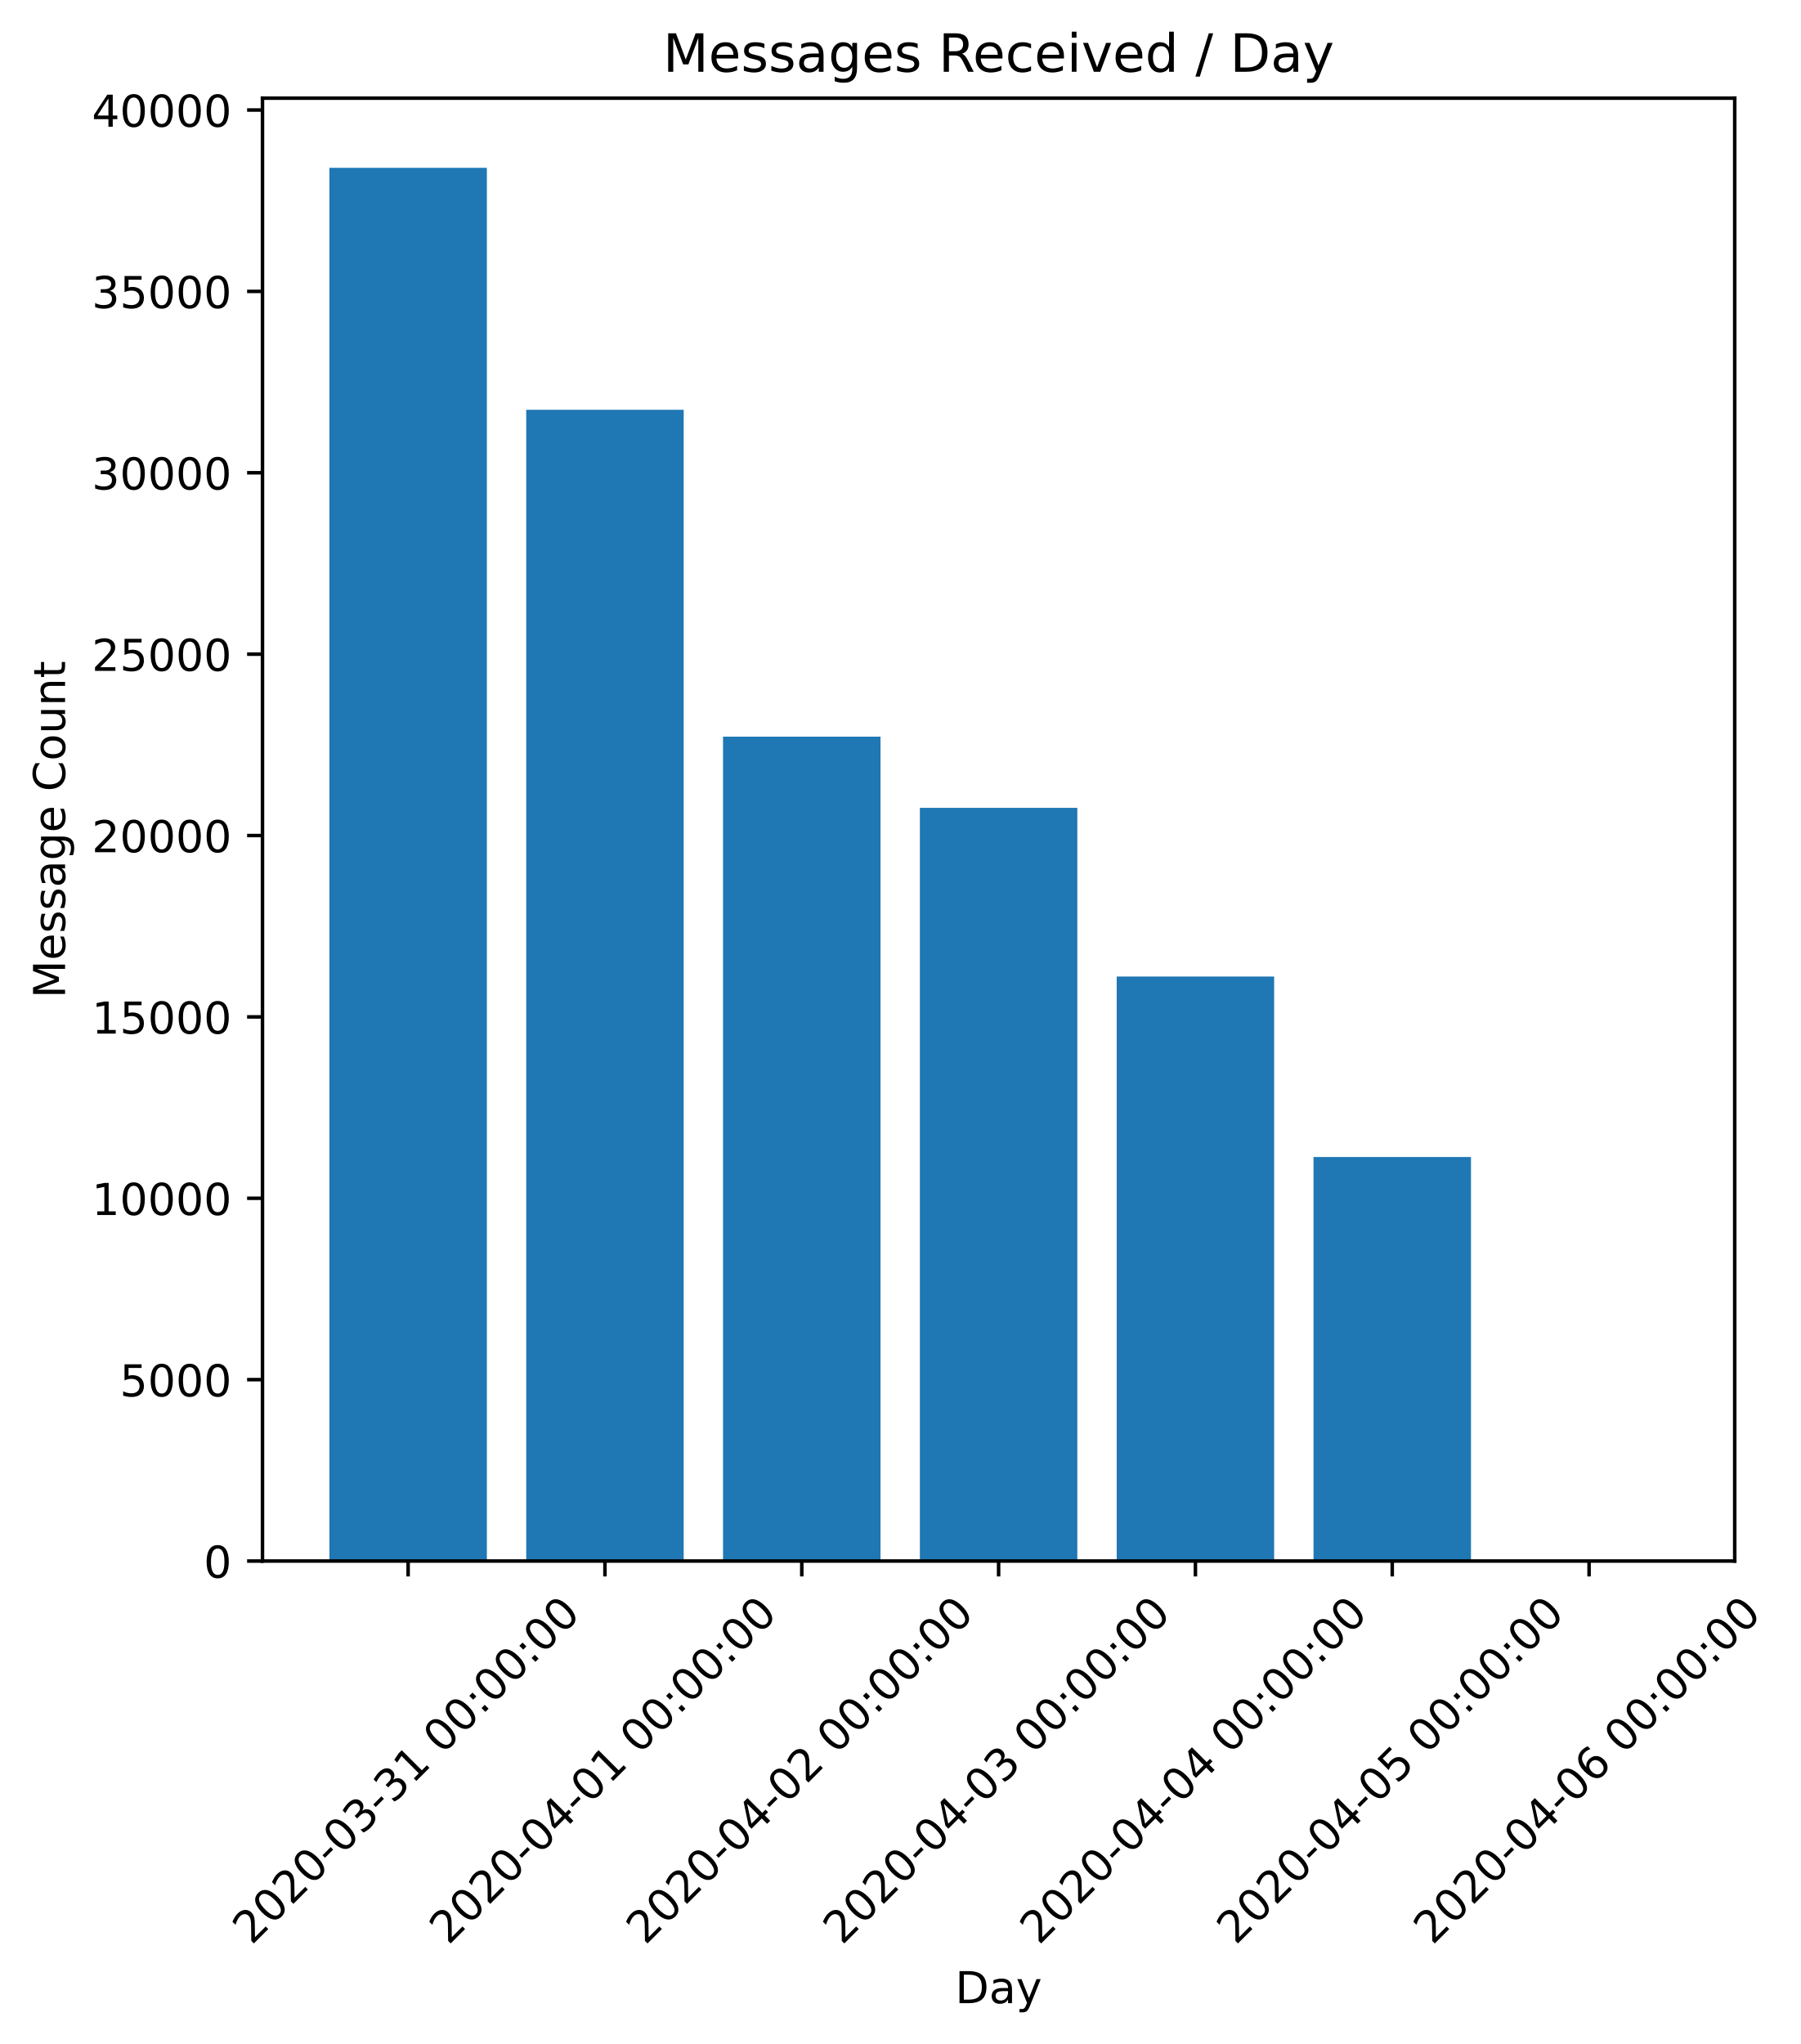
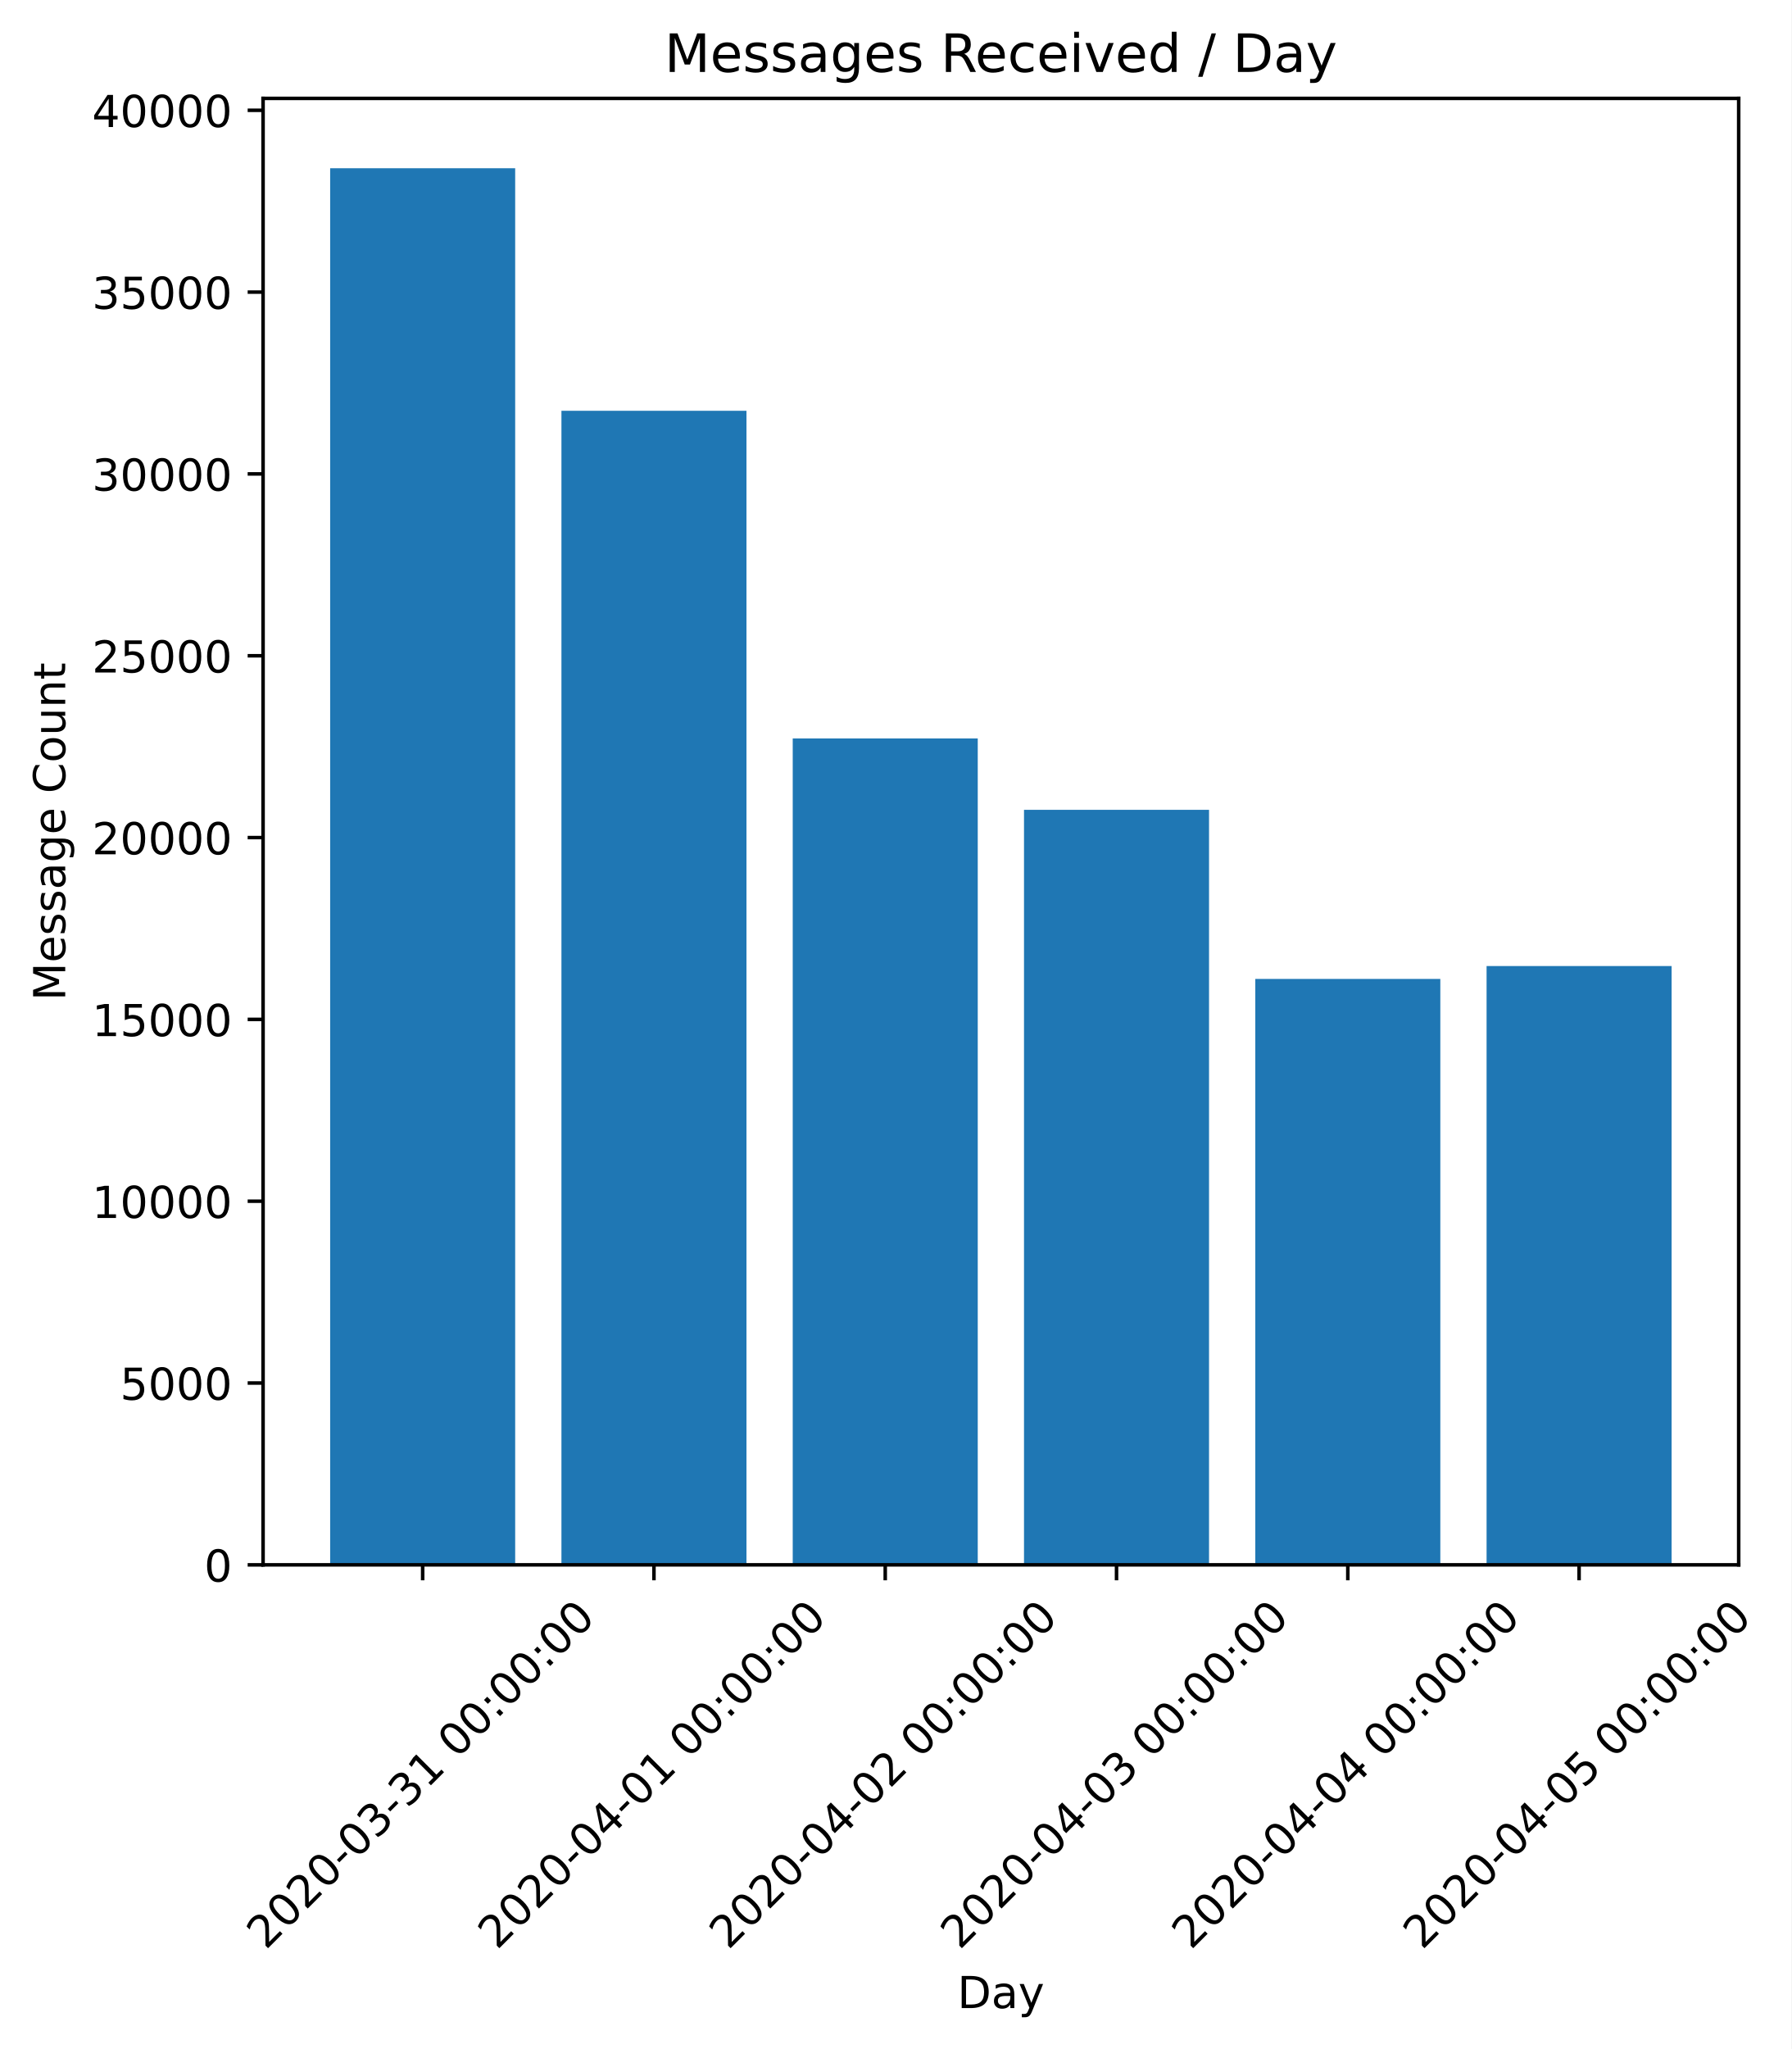
- <svg xmlns="http://www.w3.org/2000/svg" xmlns:xlink="http://www.w3.org/1999/xlink" height="464.779pt" version="1.1" viewBox="0 0 409.54 464.779" width="409.54pt">
+ <svg xmlns="http://www.w3.org/2000/svg" xmlns:xlink="http://www.w3.org/1999/xlink" height="464.779pt" version="1.1" viewBox="0 0 406.453 464.779" width="406.453pt">
  <defs>
    <style type="text/css">
*{stroke-linecap:butt;stroke-linejoin:round;}
  </style>
  </defs>
  <g id="figure_1">
    <g id="patch_1">
-       <path d="M 0 464.779  L 409.54 464.779  L 409.54 -0  L 0 -0  z " style="fill:#ffffff;" />
+       <path d="M 0 464.779  L 406.453 464.779  L 406.453 -0  L 0 -0  z " style="fill:#ffffff;" />
    </g>
    <g id="axes_1">
      <g id="patch_2">
        <path d="M 59.691 354.958  L 394.491 354.958  L 394.491 22.318  L 59.691 22.318  z " style="fill:#ffffff;" />
      </g>
      <g id="patch_3">
-         <path clip-path="url(#p47d133319f)" d="M 74.909 354.958  L 110.716 354.958  L 110.716 38.158  L 74.909 38.158  z " style="fill:#1f77b4;" />
+         <path clip-path="url(#pcfb4ec23f2)" d="M 74.909 354.958  L 116.89 354.958  L 116.89 38.158  L 74.909 38.158  z " style="fill:#1f77b4;" />
      </g>
      <g id="patch_4">
-         <path clip-path="url(#p47d133319f)" d="M 119.668 354.958  L 155.476 354.958  L 155.476 93.176  L 119.668 93.176  z " style="fill:#1f77b4;" />
+         <path clip-path="url(#pcfb4ec23f2)" d="M 127.385 354.958  L 169.366 354.958  L 169.366 93.176  L 127.385 93.176  z " style="fill:#1f77b4;" />
      </g>
      <g id="patch_5">
-         <path clip-path="url(#p47d133319f)" d="M 164.428 354.958  L 200.235 354.958  L 200.235 167.503  L 164.428 167.503  z " style="fill:#1f77b4;" />
+         <path clip-path="url(#pcfb4ec23f2)" d="M 179.862 354.958  L 221.843 354.958  L 221.843 167.503  L 179.862 167.503  z " style="fill:#1f77b4;" />
      </g>
      <g id="patch_6">
-         <path clip-path="url(#p47d133319f)" d="M 209.187 354.958  L 244.994 354.958  L 244.994 183.695  L 209.187 183.695  z " style="fill:#1f77b4;" />
+         <path clip-path="url(#pcfb4ec23f2)" d="M 232.338 354.958  L 274.319 354.958  L 274.319 183.695  L 232.338 183.695  z " style="fill:#1f77b4;" />
      </g>
      <g id="patch_7">
-         <path clip-path="url(#p47d133319f)" d="M 253.946 354.958  L 289.754 354.958  L 289.754 222.058  L 253.946 222.058  z " style="fill:#1f77b4;" />
+         <path clip-path="url(#pcfb4ec23f2)" d="M 284.815 354.958  L 326.796 354.958  L 326.796 222.058  L 284.815 222.058  z " style="fill:#1f77b4;" />
      </g>
      <g id="patch_8">
-         <path clip-path="url(#p47d133319f)" d="M 298.706 354.958  L 334.513 354.958  L 334.513 263.086  L 298.706 263.086  z " style="fill:#1f77b4;" />
-       </g>
-       <g id="patch_9">
-         <path clip-path="url(#p47d133319f)" d="M 343.465 354.958  L 379.272 354.958  L 379.272 354.958  L 343.465 354.958  z " style="fill:#1f77b4;" />
+         <path clip-path="url(#pcfb4ec23f2)" d="M 337.291 354.958  L 379.272 354.958  L 379.272 219.13  L 337.291 219.13  z " style="fill:#1f77b4;" />
      </g>
      <g id="matplotlib.axis_1">
        <g id="xtick_1">
          <g id="line2d_1">
            <defs>
-               <path d="M 0 0  L 0 3.5  " id="mf94b23d79b" style="stroke:#000000;stroke-width:0.8;" />
+               <path d="M 0 0  L 0 3.5  " id="m3a08ff6c3d" style="stroke:#000000;stroke-width:0.8;" />
            </defs>
            <g>
-               <use style="stroke:#000000;stroke-width:0.8;" x="92.813" xlink:href="#mf94b23d79b" y="354.958" />
+               <use style="stroke:#000000;stroke-width:0.8;" x="95.899" xlink:href="#m3a08ff6c3d" y="354.958" />
            </g>
          </g>
          <g id="text_1">
            <defs>
              <path d="M 19.188 8.297  L 53.609 8.297  L 53.609 0  L 7.328 0  L 7.328 8.297  Q 12.938 14.109 22.625 23.891  Q 32.328 33.688 34.812 36.531  Q 39.547 41.844 41.422 45.531  Q 43.312 49.219 43.312 52.781  Q 43.312 58.594 39.234 62.25  Q 35.156 65.922 28.609 65.922  Q 23.969 65.922 18.812 64.312  Q 13.672 62.703 7.812 59.422  L 7.812 69.391  Q 13.766 71.781 18.938 73  Q 24.125 74.219 28.422 74.219  Q 39.75 74.219 46.484 68.547  Q 53.219 62.891 53.219 53.422  Q 53.219 48.922 51.531 44.891  Q 49.859 40.875 45.406 35.406  Q 44.188 33.984 37.641 27.219  Q 31.109 20.453 19.188 8.297  z " id="DejaVuSans-50" />
              <path d="M 31.781 66.406  Q 24.172 66.406 20.328 58.906  Q 16.5 51.422 16.5 36.375  Q 16.5 21.391 20.328 13.891  Q 24.172 6.391 31.781 6.391  Q 39.453 6.391 43.281 13.891  Q 47.125 21.391 47.125 36.375  Q 47.125 51.422 43.281 58.906  Q 39.453 66.406 31.781 66.406  z M 31.781 74.219  Q 44.047 74.219 50.516 64.516  Q 56.984 54.828 56.984 36.375  Q 56.984 17.969 50.516 8.266  Q 44.047 -1.422 31.781 -1.422  Q 19.531 -1.422 13.062 8.266  Q 6.594 17.969 6.594 36.375  Q 6.594 54.828 13.062 64.516  Q 19.531 74.219 31.781 74.219  z " id="DejaVuSans-48" />
              <path d="M 4.891 31.391  L 31.203 31.391  L 31.203 23.391  L 4.891 23.391  z " id="DejaVuSans-45" />
              <path d="M 40.578 39.312  Q 47.656 37.797 51.625 33  Q 55.609 28.219 55.609 21.188  Q 55.609 10.406 48.188 4.484  Q 40.766 -1.422 27.094 -1.422  Q 22.516 -1.422 17.656 -0.516  Q 12.797 0.391 7.625 2.203  L 7.625 11.719  Q 11.719 9.328 16.594 8.109  Q 21.484 6.891 26.812 6.891  Q 36.078 6.891 40.938 10.547  Q 45.797 14.203 45.797 21.188  Q 45.797 27.641 41.281 31.266  Q 36.766 34.906 28.719 34.906  L 20.219 34.906  L 20.219 43.016  L 29.109 43.016  Q 36.375 43.016 40.234 45.922  Q 44.094 48.828 44.094 54.297  Q 44.094 59.906 40.109 62.906  Q 36.141 65.922 28.719 65.922  Q 24.656 65.922 20.016 65.031  Q 15.375 64.156 9.812 62.312  L 9.812 71.094  Q 15.438 72.656 20.344 73.438  Q 25.25 74.219 29.594 74.219  Q 40.828 74.219 47.359 69.109  Q 53.906 64.016 53.906 55.328  Q 53.906 49.266 50.438 45.094  Q 46.969 40.922 40.578 39.312  z " id="DejaVuSans-51" />
              <path d="M 12.406 8.297  L 28.516 8.297  L 28.516 63.922  L 10.984 60.406  L 10.984 69.391  L 28.422 72.906  L 38.281 72.906  L 38.281 8.297  L 54.391 8.297  L 54.391 0  L 12.406 0  z " id="DejaVuSans-49" />
              <path id="DejaVuSans-32" />
              <path d="M 11.719 12.406  L 22.016 12.406  L 22.016 0  L 11.719 0  z M 11.719 51.703  L 22.016 51.703  L 22.016 39.312  L 11.719 39.312  z " id="DejaVuSans-58" />
            </defs>
-             <g transform="translate(57.21414 442.4302)rotate(-45)scale(0.1 -0.1)">
+             <g transform="translate(60.301 442.4302)rotate(-45)scale(0.1 -0.1)">
              <use xlink:href="#DejaVuSans-50" />
              <use x="63.623" xlink:href="#DejaVuSans-48" />
              <use x="127.246" xlink:href="#DejaVuSans-50" />
              <use x="190.869" xlink:href="#DejaVuSans-48" />
              <use x="254.492" xlink:href="#DejaVuSans-45" />
              <use x="290.576" xlink:href="#DejaVuSans-48" />
              <use x="354.199" xlink:href="#DejaVuSans-51" />
              <use x="417.822" xlink:href="#DejaVuSans-45" />
              <use x="453.906" xlink:href="#DejaVuSans-51" />
              <use x="517.529" xlink:href="#DejaVuSans-49" />
              <use x="581.152" xlink:href="#DejaVuSans-32" />
              <use x="612.939" xlink:href="#DejaVuSans-48" />
              <use x="676.562" xlink:href="#DejaVuSans-48" />
              <use x="740.186" xlink:href="#DejaVuSans-58" />
              <use x="773.877" xlink:href="#DejaVuSans-48" />
              <use x="837.5" xlink:href="#DejaVuSans-48" />
              <use x="901.123" xlink:href="#DejaVuSans-58" />
              <use x="934.814" xlink:href="#DejaVuSans-48" />
              <use x="998.438" xlink:href="#DejaVuSans-48" />
            </g>
          </g>
        </g>
        <g id="xtick_2">
          <g id="line2d_2">
            <g>
-               <use style="stroke:#000000;stroke-width:0.8;" x="137.572" xlink:href="#mf94b23d79b" y="354.958" />
+               <use style="stroke:#000000;stroke-width:0.8;" x="148.376" xlink:href="#m3a08ff6c3d" y="354.958" />
            </g>
          </g>
          <g id="text_2">
            <defs>
              <path d="M 37.797 64.312  L 12.891 25.391  L 37.797 25.391  z M 35.203 72.906  L 47.609 72.906  L 47.609 25.391  L 58.016 25.391  L 58.016 17.188  L 47.609 17.188  L 47.609 0  L 37.797 0  L 37.797 17.188  L 4.891 17.188  L 4.891 26.703  z " id="DejaVuSans-52" />
            </defs>
-             <g transform="translate(101.9735 442.4302)rotate(-45)scale(0.1 -0.1)">
+             <g transform="translate(112.7775 442.4302)rotate(-45)scale(0.1 -0.1)">
              <use xlink:href="#DejaVuSans-50" />
              <use x="63.623" xlink:href="#DejaVuSans-48" />
              <use x="127.246" xlink:href="#DejaVuSans-50" />
              <use x="190.869" xlink:href="#DejaVuSans-48" />
              <use x="254.492" xlink:href="#DejaVuSans-45" />
              <use x="290.576" xlink:href="#DejaVuSans-48" />
              <use x="354.199" xlink:href="#DejaVuSans-52" />
              <use x="417.822" xlink:href="#DejaVuSans-45" />
              <use x="453.906" xlink:href="#DejaVuSans-48" />
              <use x="517.529" xlink:href="#DejaVuSans-49" />
              <use x="581.152" xlink:href="#DejaVuSans-32" />
              <use x="612.939" xlink:href="#DejaVuSans-48" />
              <use x="676.562" xlink:href="#DejaVuSans-48" />
              <use x="740.186" xlink:href="#DejaVuSans-58" />
              <use x="773.877" xlink:href="#DejaVuSans-48" />
              <use x="837.5" xlink:href="#DejaVuSans-48" />
              <use x="901.123" xlink:href="#DejaVuSans-58" />
              <use x="934.814" xlink:href="#DejaVuSans-48" />
              <use x="998.438" xlink:href="#DejaVuSans-48" />
            </g>
          </g>
        </g>
        <g id="xtick_3">
          <g id="line2d_3">
            <g>
-               <use style="stroke:#000000;stroke-width:0.8;" x="182.331" xlink:href="#mf94b23d79b" y="354.958" />
+               <use style="stroke:#000000;stroke-width:0.8;" x="200.852" xlink:href="#m3a08ff6c3d" y="354.958" />
            </g>
          </g>
          <g id="text_3">
-             <g transform="translate(146.7329 442.4302)rotate(-45)scale(0.1 -0.1)">
+             <g transform="translate(165.254 442.4302)rotate(-45)scale(0.1 -0.1)">
              <use xlink:href="#DejaVuSans-50" />
              <use x="63.623" xlink:href="#DejaVuSans-48" />
              <use x="127.246" xlink:href="#DejaVuSans-50" />
              <use x="190.869" xlink:href="#DejaVuSans-48" />
              <use x="254.492" xlink:href="#DejaVuSans-45" />
              <use x="290.576" xlink:href="#DejaVuSans-48" />
              <use x="354.199" xlink:href="#DejaVuSans-52" />
              <use x="417.822" xlink:href="#DejaVuSans-45" />
              <use x="453.906" xlink:href="#DejaVuSans-48" />
              <use x="517.529" xlink:href="#DejaVuSans-50" />
              <use x="581.152" xlink:href="#DejaVuSans-32" />
              <use x="612.939" xlink:href="#DejaVuSans-48" />
              <use x="676.562" xlink:href="#DejaVuSans-48" />
              <use x="740.186" xlink:href="#DejaVuSans-58" />
              <use x="773.877" xlink:href="#DejaVuSans-48" />
              <use x="837.5" xlink:href="#DejaVuSans-48" />
              <use x="901.123" xlink:href="#DejaVuSans-58" />
              <use x="934.814" xlink:href="#DejaVuSans-48" />
              <use x="998.438" xlink:href="#DejaVuSans-48" />
            </g>
          </g>
        </g>
        <g id="xtick_4">
          <g id="line2d_4">
            <g>
-               <use style="stroke:#000000;stroke-width:0.8;" x="227.091" xlink:href="#mf94b23d79b" y="354.958" />
+               <use style="stroke:#000000;stroke-width:0.8;" x="253.329" xlink:href="#m3a08ff6c3d" y="354.958" />
            </g>
          </g>
          <g id="text_4">
-             <g transform="translate(191.4922 442.4302)rotate(-45)scale(0.1 -0.1)">
+             <g transform="translate(217.7305 442.4302)rotate(-45)scale(0.1 -0.1)">
              <use xlink:href="#DejaVuSans-50" />
              <use x="63.623" xlink:href="#DejaVuSans-48" />
              <use x="127.246" xlink:href="#DejaVuSans-50" />
              <use x="190.869" xlink:href="#DejaVuSans-48" />
              <use x="254.492" xlink:href="#DejaVuSans-45" />
              <use x="290.576" xlink:href="#DejaVuSans-48" />
              <use x="354.199" xlink:href="#DejaVuSans-52" />
              <use x="417.822" xlink:href="#DejaVuSans-45" />
              <use x="453.906" xlink:href="#DejaVuSans-48" />
              <use x="517.529" xlink:href="#DejaVuSans-51" />
              <use x="581.152" xlink:href="#DejaVuSans-32" />
              <use x="612.939" xlink:href="#DejaVuSans-48" />
              <use x="676.562" xlink:href="#DejaVuSans-48" />
              <use x="740.186" xlink:href="#DejaVuSans-58" />
              <use x="773.877" xlink:href="#DejaVuSans-48" />
              <use x="837.5" xlink:href="#DejaVuSans-48" />
              <use x="901.123" xlink:href="#DejaVuSans-58" />
              <use x="934.814" xlink:href="#DejaVuSans-48" />
              <use x="998.438" xlink:href="#DejaVuSans-48" />
            </g>
          </g>
        </g>
        <g id="xtick_5">
          <g id="line2d_5">
            <g>
-               <use style="stroke:#000000;stroke-width:0.8;" x="271.85" xlink:href="#mf94b23d79b" y="354.958" />
+               <use style="stroke:#000000;stroke-width:0.8;" x="305.805" xlink:href="#m3a08ff6c3d" y="354.958" />
            </g>
          </g>
          <g id="text_5">
-             <g transform="translate(236.2516 442.4302)rotate(-45)scale(0.1 -0.1)">
+             <g transform="translate(270.207 442.4302)rotate(-45)scale(0.1 -0.1)">
              <use xlink:href="#DejaVuSans-50" />
              <use x="63.623" xlink:href="#DejaVuSans-48" />
              <use x="127.246" xlink:href="#DejaVuSans-50" />
              <use x="190.869" xlink:href="#DejaVuSans-48" />
              <use x="254.492" xlink:href="#DejaVuSans-45" />
              <use x="290.576" xlink:href="#DejaVuSans-48" />
              <use x="354.199" xlink:href="#DejaVuSans-52" />
              <use x="417.822" xlink:href="#DejaVuSans-45" />
              <use x="453.906" xlink:href="#DejaVuSans-48" />
              <use x="517.529" xlink:href="#DejaVuSans-52" />
              <use x="581.152" xlink:href="#DejaVuSans-32" />
              <use x="612.939" xlink:href="#DejaVuSans-48" />
              <use x="676.562" xlink:href="#DejaVuSans-48" />
              <use x="740.186" xlink:href="#DejaVuSans-58" />
              <use x="773.877" xlink:href="#DejaVuSans-48" />
              <use x="837.5" xlink:href="#DejaVuSans-48" />
              <use x="901.123" xlink:href="#DejaVuSans-58" />
              <use x="934.814" xlink:href="#DejaVuSans-48" />
              <use x="998.438" xlink:href="#DejaVuSans-48" />
            </g>
          </g>
        </g>
        <g id="xtick_6">
          <g id="line2d_6">
            <g>
-               <use style="stroke:#000000;stroke-width:0.8;" x="316.609" xlink:href="#mf94b23d79b" y="354.958" />
+               <use style="stroke:#000000;stroke-width:0.8;" x="358.282" xlink:href="#m3a08ff6c3d" y="354.958" />
            </g>
          </g>
          <g id="text_6">
            <defs>
              <path d="M 10.797 72.906  L 49.516 72.906  L 49.516 64.594  L 19.828 64.594  L 19.828 46.734  Q 21.969 47.469 24.109 47.828  Q 26.266 48.188 28.422 48.188  Q 40.625 48.188 47.75 41.5  Q 54.891 34.812 54.891 23.391  Q 54.891 11.625 47.562 5.094  Q 40.234 -1.422 26.906 -1.422  Q 22.312 -1.422 17.547 -0.641  Q 12.797 0.141 7.719 1.703  L 7.719 11.625  Q 12.109 9.234 16.797 8.062  Q 21.484 6.891 26.703 6.891  Q 35.156 6.891 40.078 11.328  Q 45.016 15.766 45.016 23.391  Q 45.016 31 40.078 35.438  Q 35.156 39.891 26.703 39.891  Q 22.75 39.891 18.812 39.016  Q 14.891 38.141 10.797 36.281  z " id="DejaVuSans-53" />
            </defs>
-             <g transform="translate(281.0109 442.4302)rotate(-45)scale(0.1 -0.1)">
+             <g transform="translate(322.6834 442.4302)rotate(-45)scale(0.1 -0.1)">
              <use xlink:href="#DejaVuSans-50" />
              <use x="63.623" xlink:href="#DejaVuSans-48" />
              <use x="127.246" xlink:href="#DejaVuSans-50" />
              <use x="190.869" xlink:href="#DejaVuSans-48" />
              <use x="254.492" xlink:href="#DejaVuSans-45" />
              <use x="290.576" xlink:href="#DejaVuSans-48" />
              <use x="354.199" xlink:href="#DejaVuSans-52" />
              <use x="417.822" xlink:href="#DejaVuSans-45" />
              <use x="453.906" xlink:href="#DejaVuSans-48" />
              <use x="517.529" xlink:href="#DejaVuSans-53" />
              <use x="581.152" xlink:href="#DejaVuSans-32" />
              <use x="612.939" xlink:href="#DejaVuSans-48" />
              <use x="676.562" xlink:href="#DejaVuSans-48" />
              <use x="740.186" xlink:href="#DejaVuSans-58" />
              <use x="773.877" xlink:href="#DejaVuSans-48" />
              <use x="837.5" xlink:href="#DejaVuSans-48" />
              <use x="901.123" xlink:href="#DejaVuSans-58" />
              <use x="934.814" xlink:href="#DejaVuSans-48" />
              <use x="998.438" xlink:href="#DejaVuSans-48" />
            </g>
          </g>
        </g>
-         <g id="xtick_7">
-           <g id="line2d_7">
-             <g>
-               <use style="stroke:#000000;stroke-width:0.8;" x="361.369" xlink:href="#mf94b23d79b" y="354.958" />
-             </g>
-           </g>
-           <g id="text_7">
-             <defs>
-               <path d="M 33.016 40.375  Q 26.375 40.375 22.484 35.828  Q 18.609 31.297 18.609 23.391  Q 18.609 15.531 22.484 10.953  Q 26.375 6.391 33.016 6.391  Q 39.656 6.391 43.531 10.953  Q 47.406 15.531 47.406 23.391  Q 47.406 31.297 43.531 35.828  Q 39.656 40.375 33.016 40.375  z M 52.594 71.297  L 52.594 62.312  Q 48.875 64.062 45.094 64.984  Q 41.312 65.922 37.594 65.922  Q 27.828 65.922 22.672 59.328  Q 17.531 52.734 16.797 39.406  Q 19.672 43.656 24.016 45.922  Q 28.375 48.188 33.594 48.188  Q 44.578 48.188 50.953 41.516  Q 57.328 34.859 57.328 23.391  Q 57.328 12.156 50.688 5.359  Q 44.047 -1.422 33.016 -1.422  Q 20.359 -1.422 13.672 8.266  Q 6.984 17.969 6.984 36.375  Q 6.984 53.656 15.188 63.938  Q 23.391 74.219 37.203 74.219  Q 40.922 74.219 44.703 73.484  Q 48.484 72.75 52.594 71.297  z " id="DejaVuSans-54" />
-             </defs>
-             <g transform="translate(325.7703 442.4302)rotate(-45)scale(0.1 -0.1)">
-               <use xlink:href="#DejaVuSans-50" />
-               <use x="63.623" xlink:href="#DejaVuSans-48" />
-               <use x="127.246" xlink:href="#DejaVuSans-50" />
-               <use x="190.869" xlink:href="#DejaVuSans-48" />
-               <use x="254.492" xlink:href="#DejaVuSans-45" />
-               <use x="290.576" xlink:href="#DejaVuSans-48" />
-               <use x="354.199" xlink:href="#DejaVuSans-52" />
-               <use x="417.822" xlink:href="#DejaVuSans-45" />
-               <use x="453.906" xlink:href="#DejaVuSans-48" />
-               <use x="517.529" xlink:href="#DejaVuSans-54" />
-               <use x="581.152" xlink:href="#DejaVuSans-32" />
-               <use x="612.939" xlink:href="#DejaVuSans-48" />
-               <use x="676.562" xlink:href="#DejaVuSans-48" />
-               <use x="740.186" xlink:href="#DejaVuSans-58" />
-               <use x="773.877" xlink:href="#DejaVuSans-48" />
-               <use x="837.5" xlink:href="#DejaVuSans-48" />
-               <use x="901.123" xlink:href="#DejaVuSans-58" />
-               <use x="934.814" xlink:href="#DejaVuSans-48" />
-               <use x="998.438" xlink:href="#DejaVuSans-48" />
-             </g>
-           </g>
-         </g>
-         <g id="text_8">
+         <g id="text_7">
          <defs>
            <path d="M 19.672 64.797  L 19.672 8.109  L 31.594 8.109  Q 46.688 8.109 53.688 14.938  Q 60.688 21.781 60.688 36.531  Q 60.688 51.172 53.688 57.984  Q 46.688 64.797 31.594 64.797  z M 9.812 72.906  L 30.078 72.906  Q 51.266 72.906 61.172 64.094  Q 71.094 55.281 71.094 36.531  Q 71.094 17.672 61.125 8.828  Q 51.172 0 30.078 0  L 9.812 0  z " id="DejaVuSans-68" />
            <path d="M 34.281 27.484  Q 23.391 27.484 19.188 25  Q 14.984 22.516 14.984 16.5  Q 14.984 11.719 18.141 8.906  Q 21.297 6.109 26.703 6.109  Q 34.188 6.109 38.703 11.406  Q 43.219 16.703 43.219 25.484  L 43.219 27.484  z M 52.203 31.203  L 52.203 0  L 43.219 0  L 43.219 8.297  Q 40.141 3.328 35.547 0.953  Q 30.953 -1.422 24.312 -1.422  Q 15.922 -1.422 10.953 3.297  Q 6 8.016 6 15.922  Q 6 25.141 12.172 29.828  Q 18.359 34.516 30.609 34.516  L 43.219 34.516  L 43.219 35.406  Q 43.219 41.609 39.141 45  Q 35.062 48.391 27.688 48.391  Q 23 48.391 18.547 47.266  Q 14.109 46.141 10.016 43.891  L 10.016 52.203  Q 14.938 54.109 19.578 55.047  Q 24.219 56 28.609 56  Q 40.484 56 46.344 49.844  Q 52.203 43.703 52.203 31.203  z " id="DejaVuSans-97" />
            <path d="M 32.172 -5.078  Q 28.375 -14.844 24.75 -17.812  Q 21.141 -20.797 15.094 -20.797  L 7.906 -20.797  L 7.906 -13.281  L 13.188 -13.281  Q 16.891 -13.281 18.938 -11.516  Q 21 -9.766 23.484 -3.219  L 25.094 0.875  L 2.984 54.688  L 12.5 54.688  L 29.594 11.922  L 46.688 54.688  L 56.203 54.688  z " id="DejaVuSans-121" />
          </defs>
          <g transform="translate(217.2172 455.4992)scale(0.1 -0.1)">
            <use xlink:href="#DejaVuSans-68" />
            <use x="77.002" xlink:href="#DejaVuSans-97" />
            <use x="138.281" xlink:href="#DejaVuSans-121" />
          </g>
        </g>
      </g>
      <g id="matplotlib.axis_2">
        <g id="ytick_1">
-           <g id="line2d_8">
+           <g id="line2d_7">
            <defs>
-               <path d="M 0 0  L -3.5 0  " id="m9cb600bf5b" style="stroke:#000000;stroke-width:0.8;" />
+               <path d="M 0 0  L -3.5 0  " id="mc1b7f2e20d" style="stroke:#000000;stroke-width:0.8;" />
            </defs>
            <g>
-               <use style="stroke:#000000;stroke-width:0.8;" x="59.691" xlink:href="#m9cb600bf5b" y="354.958" />
-             </g>
-           </g>
-           <g id="text_9">
+               <use style="stroke:#000000;stroke-width:0.8;" x="59.691" xlink:href="#mc1b7f2e20d" y="354.958" />
+             </g>
+           </g>
+           <g id="text_8">
            <g transform="translate(46.32812 358.7573)scale(0.1 -0.1)">
              <use xlink:href="#DejaVuSans-48" />
            </g>
          </g>
        </g>
        <g id="ytick_2">
-           <g id="line2d_9">
-             <g>
-               <use style="stroke:#000000;stroke-width:0.8;" x="59.691" xlink:href="#m9cb600bf5b" y="313.716" />
-             </g>
-           </g>
-           <g id="text_10">
+           <g id="line2d_8">
+             <g>
+               <use style="stroke:#000000;stroke-width:0.8;" x="59.691" xlink:href="#mc1b7f2e20d" y="313.716" />
+             </g>
+           </g>
+           <g id="text_9">
            <g transform="translate(27.24063 317.5149)scale(0.1 -0.1)">
              <use xlink:href="#DejaVuSans-53" />
              <use x="63.623" xlink:href="#DejaVuSans-48" />
              <use x="127.246" xlink:href="#DejaVuSans-48" />
              <use x="190.869" xlink:href="#DejaVuSans-48" />
            </g>
          </g>
        </g>
        <g id="ytick_3">
-           <g id="line2d_10">
-             <g>
-               <use style="stroke:#000000;stroke-width:0.8;" x="59.691" xlink:href="#m9cb600bf5b" y="272.473" />
-             </g>
-           </g>
-           <g id="text_11">
+           <g id="line2d_9">
+             <g>
+               <use style="stroke:#000000;stroke-width:0.8;" x="59.691" xlink:href="#mc1b7f2e20d" y="272.473" />
+             </g>
+           </g>
+           <g id="text_10">
            <g transform="translate(20.87813 276.2724)scale(0.1 -0.1)">
              <use xlink:href="#DejaVuSans-49" />
              <use x="63.623" xlink:href="#DejaVuSans-48" />
              <use x="127.246" xlink:href="#DejaVuSans-48" />
              <use x="190.869" xlink:href="#DejaVuSans-48" />
              <use x="254.492" xlink:href="#DejaVuSans-48" />
            </g>
          </g>
        </g>
        <g id="ytick_4">
-           <g id="line2d_11">
-             <g>
-               <use style="stroke:#000000;stroke-width:0.8;" x="59.691" xlink:href="#m9cb600bf5b" y="231.231" />
-             </g>
-           </g>
-           <g id="text_12">
+           <g id="line2d_10">
+             <g>
+               <use style="stroke:#000000;stroke-width:0.8;" x="59.691" xlink:href="#mc1b7f2e20d" y="231.231" />
+             </g>
+           </g>
+           <g id="text_11">
            <g transform="translate(20.87813 235.0299)scale(0.1 -0.1)">
              <use xlink:href="#DejaVuSans-49" />
              <use x="63.623" xlink:href="#DejaVuSans-53" />
              <use x="127.246" xlink:href="#DejaVuSans-48" />
              <use x="190.869" xlink:href="#DejaVuSans-48" />
              <use x="254.492" xlink:href="#DejaVuSans-48" />
            </g>
          </g>
        </g>
        <g id="ytick_5">
+           <g id="line2d_11">
+             <g>
+               <use style="stroke:#000000;stroke-width:0.8;" x="59.691" xlink:href="#mc1b7f2e20d" y="189.988" />
+             </g>
+           </g>
+           <g id="text_12">
+             <g transform="translate(20.87813 193.7874)scale(0.1 -0.1)">
+               <use xlink:href="#DejaVuSans-50" />
+               <use x="63.623" xlink:href="#DejaVuSans-48" />
+               <use x="127.246" xlink:href="#DejaVuSans-48" />
+               <use x="190.869" xlink:href="#DejaVuSans-48" />
+               <use x="254.492" xlink:href="#DejaVuSans-48" />
+             </g>
+           </g>
+         </g>
+         <g id="ytick_6">
          <g id="line2d_12">
            <g>
-               <use style="stroke:#000000;stroke-width:0.8;" x="59.691" xlink:href="#m9cb600bf5b" y="189.988" />
+               <use style="stroke:#000000;stroke-width:0.8;" x="59.691" xlink:href="#mc1b7f2e20d" y="148.746" />
            </g>
          </g>
          <g id="text_13">
-             <g transform="translate(20.87813 193.7874)scale(0.1 -0.1)">
-               <use xlink:href="#DejaVuSans-50" />
-               <use x="63.623" xlink:href="#DejaVuSans-48" />
-               <use x="127.246" xlink:href="#DejaVuSans-48" />
-               <use x="190.869" xlink:href="#DejaVuSans-48" />
-               <use x="254.492" xlink:href="#DejaVuSans-48" />
-             </g>
-           </g>
-         </g>
-         <g id="ytick_6">
+             <g transform="translate(20.87813 152.5449)scale(0.1 -0.1)">
+               <use xlink:href="#DejaVuSans-50" />
+               <use x="63.623" xlink:href="#DejaVuSans-53" />
+               <use x="127.246" xlink:href="#DejaVuSans-48" />
+               <use x="190.869" xlink:href="#DejaVuSans-48" />
+               <use x="254.492" xlink:href="#DejaVuSans-48" />
+             </g>
+           </g>
+         </g>
+         <g id="ytick_7">
          <g id="line2d_13">
            <g>
-               <use style="stroke:#000000;stroke-width:0.8;" x="59.691" xlink:href="#m9cb600bf5b" y="148.746" />
+               <use style="stroke:#000000;stroke-width:0.8;" x="59.691" xlink:href="#mc1b7f2e20d" y="107.503" />
            </g>
          </g>
          <g id="text_14">
-             <g transform="translate(20.87813 152.5449)scale(0.1 -0.1)">
-               <use xlink:href="#DejaVuSans-50" />
-               <use x="63.623" xlink:href="#DejaVuSans-53" />
-               <use x="127.246" xlink:href="#DejaVuSans-48" />
-               <use x="190.869" xlink:href="#DejaVuSans-48" />
-               <use x="254.492" xlink:href="#DejaVuSans-48" />
-             </g>
-           </g>
-         </g>
-         <g id="ytick_7">
-           <g id="line2d_14">
-             <g>
-               <use style="stroke:#000000;stroke-width:0.8;" x="59.691" xlink:href="#m9cb600bf5b" y="107.503" />
-             </g>
-           </g>
-           <g id="text_15">
            <g transform="translate(20.87813 111.3025)scale(0.1 -0.1)">
              <use xlink:href="#DejaVuSans-51" />
              <use x="63.623" xlink:href="#DejaVuSans-48" />
              <use x="127.246" xlink:href="#DejaVuSans-48" />
              <use x="190.869" xlink:href="#DejaVuSans-48" />
              <use x="254.492" xlink:href="#DejaVuSans-48" />
            </g>
          </g>
        </g>
        <g id="ytick_8">
-           <g id="line2d_15">
-             <g>
-               <use style="stroke:#000000;stroke-width:0.8;" x="59.691" xlink:href="#m9cb600bf5b" y="66.261" />
-             </g>
-           </g>
-           <g id="text_16">
+           <g id="line2d_14">
+             <g>
+               <use style="stroke:#000000;stroke-width:0.8;" x="59.691" xlink:href="#mc1b7f2e20d" y="66.261" />
+             </g>
+           </g>
+           <g id="text_15">
            <g transform="translate(20.87813 70.05997)scale(0.1 -0.1)">
              <use xlink:href="#DejaVuSans-51" />
              <use x="63.623" xlink:href="#DejaVuSans-53" />
              <use x="127.246" xlink:href="#DejaVuSans-48" />
              <use x="190.869" xlink:href="#DejaVuSans-48" />
              <use x="254.492" xlink:href="#DejaVuSans-48" />
            </g>
          </g>
        </g>
        <g id="ytick_9">
-           <g id="line2d_16">
-             <g>
-               <use style="stroke:#000000;stroke-width:0.8;" x="59.691" xlink:href="#m9cb600bf5b" y="25.018" />
-             </g>
-           </g>
-           <g id="text_17">
+           <g id="line2d_15">
+             <g>
+               <use style="stroke:#000000;stroke-width:0.8;" x="59.691" xlink:href="#mc1b7f2e20d" y="25.018" />
+             </g>
+           </g>
+           <g id="text_16">
            <g transform="translate(20.87813 28.81749)scale(0.1 -0.1)">
              <use xlink:href="#DejaVuSans-52" />
              <use x="63.623" xlink:href="#DejaVuSans-48" />
              <use x="127.246" xlink:href="#DejaVuSans-48" />
              <use x="190.869" xlink:href="#DejaVuSans-48" />
              <use x="254.492" xlink:href="#DejaVuSans-48" />
            </g>
          </g>
        </g>
-         <g id="text_18">
+         <g id="text_17">
          <defs>
            <path d="M 9.812 72.906  L 24.516 72.906  L 43.109 23.297  L 61.812 72.906  L 76.516 72.906  L 76.516 0  L 66.891 0  L 66.891 64.016  L 48.094 14.016  L 38.188 14.016  L 19.391 64.016  L 19.391 0  L 9.812 0  z " id="DejaVuSans-77" />
            <path d="M 56.203 29.594  L 56.203 25.203  L 14.891 25.203  Q 15.484 15.922 20.484 11.062  Q 25.484 6.203 34.422 6.203  Q 39.594 6.203 44.453 7.469  Q 49.312 8.734 54.109 11.281  L 54.109 2.781  Q 49.266 0.734 44.188 -0.344  Q 39.109 -1.422 33.891 -1.422  Q 20.797 -1.422 13.156 6.188  Q 5.516 13.812 5.516 26.812  Q 5.516 40.234 12.766 48.109  Q 20.016 56 32.328 56  Q 43.359 56 49.781 48.891  Q 56.203 41.797 56.203 29.594  z M 47.219 32.234  Q 47.125 39.594 43.094 43.984  Q 39.062 48.391 32.422 48.391  Q 24.906 48.391 20.391 44.141  Q 15.875 39.891 15.188 32.172  z " id="DejaVuSans-101" />
            <path d="M 44.281 53.078  L 44.281 44.578  Q 40.484 46.531 36.375 47.5  Q 32.281 48.484 27.875 48.484  Q 21.188 48.484 17.844 46.438  Q 14.5 44.391 14.5 40.281  Q 14.5 37.156 16.891 35.375  Q 19.281 33.594 26.516 31.984  L 29.594 31.297  Q 39.156 29.25 43.188 25.516  Q 47.219 21.781 47.219 15.094  Q 47.219 7.469 41.188 3.016  Q 35.156 -1.422 24.609 -1.422  Q 20.219 -1.422 15.453 -0.562  Q 10.688 0.297 5.422 2  L 5.422 11.281  Q 10.406 8.688 15.234 7.391  Q 20.062 6.109 24.812 6.109  Q 31.156 6.109 34.562 8.281  Q 37.984 10.453 37.984 14.406  Q 37.984 18.062 35.516 20.016  Q 33.062 21.969 24.703 23.781  L 21.578 24.516  Q 13.234 26.266 9.516 29.906  Q 5.812 33.547 5.812 39.891  Q 5.812 47.609 11.281 51.797  Q 16.75 56 26.812 56  Q 31.781 56 36.172 55.266  Q 40.578 54.547 44.281 53.078  z " id="DejaVuSans-115" />
            <path d="M 45.406 27.984  Q 45.406 37.75 41.375 43.109  Q 37.359 48.484 30.078 48.484  Q 22.859 48.484 18.828 43.109  Q 14.797 37.75 14.797 27.984  Q 14.797 18.266 18.828 12.891  Q 22.859 7.516 30.078 7.516  Q 37.359 7.516 41.375 12.891  Q 45.406 18.266 45.406 27.984  z M 54.391 6.781  Q 54.391 -7.172 48.188 -13.984  Q 42 -20.797 29.203 -20.797  Q 24.469 -20.797 20.266 -20.094  Q 16.062 -19.391 12.109 -17.922  L 12.109 -9.188  Q 16.062 -11.328 19.922 -12.344  Q 23.781 -13.375 27.781 -13.375  Q 36.625 -13.375 41.016 -8.766  Q 45.406 -4.156 45.406 5.172  L 45.406 9.625  Q 42.625 4.781 38.281 2.391  Q 33.938 0 27.875 0  Q 17.828 0 11.672 7.656  Q 5.516 15.328 5.516 27.984  Q 5.516 40.672 11.672 48.328  Q 17.828 56 27.875 56  Q 33.938 56 38.281 53.609  Q 42.625 51.219 45.406 46.391  L 45.406 54.688  L 54.391 54.688  z " id="DejaVuSans-103" />
            <path d="M 64.406 67.281  L 64.406 56.891  Q 59.422 61.531 53.781 63.812  Q 48.141 66.109 41.797 66.109  Q 29.297 66.109 22.656 58.469  Q 16.016 50.828 16.016 36.375  Q 16.016 21.969 22.656 14.328  Q 29.297 6.688 41.797 6.688  Q 48.141 6.688 53.781 8.984  Q 59.422 11.281 64.406 15.922  L 64.406 5.609  Q 59.234 2.094 53.438 0.328  Q 47.656 -1.422 41.219 -1.422  Q 24.656 -1.422 15.125 8.703  Q 5.609 18.844 5.609 36.375  Q 5.609 53.953 15.125 64.078  Q 24.656 74.219 41.219 74.219  Q 47.75 74.219 53.531 72.484  Q 59.328 70.75 64.406 67.281  z " id="DejaVuSans-67" />
            <path d="M 30.609 48.391  Q 23.391 48.391 19.188 42.75  Q 14.984 37.109 14.984 27.297  Q 14.984 17.484 19.156 11.844  Q 23.344 6.203 30.609 6.203  Q 37.797 6.203 41.984 11.859  Q 46.188 17.531 46.188 27.297  Q 46.188 37.016 41.984 42.703  Q 37.797 48.391 30.609 48.391  z M 30.609 56  Q 42.328 56 49.016 48.375  Q 55.719 40.766 55.719 27.297  Q 55.719 13.875 49.016 6.219  Q 42.328 -1.422 30.609 -1.422  Q 18.844 -1.422 12.172 6.219  Q 5.516 13.875 5.516 27.297  Q 5.516 40.766 12.172 48.375  Q 18.844 56 30.609 56  z " id="DejaVuSans-111" />
            <path d="M 8.5 21.578  L 8.5 54.688  L 17.484 54.688  L 17.484 21.922  Q 17.484 14.156 20.5 10.266  Q 23.531 6.391 29.594 6.391  Q 36.859 6.391 41.078 11.031  Q 45.312 15.672 45.312 23.688  L 45.312 54.688  L 54.297 54.688  L 54.297 0  L 45.312 0  L 45.312 8.406  Q 42.047 3.422 37.719 1  Q 33.406 -1.422 27.688 -1.422  Q 18.266 -1.422 13.375 4.438  Q 8.5 10.297 8.5 21.578  z M 31.109 56  z " id="DejaVuSans-117" />
            <path d="M 54.891 33.016  L 54.891 0  L 45.906 0  L 45.906 32.719  Q 45.906 40.484 42.875 44.328  Q 39.844 48.188 33.797 48.188  Q 26.516 48.188 22.312 43.547  Q 18.109 38.922 18.109 30.906  L 18.109 0  L 9.078 0  L 9.078 54.688  L 18.109 54.688  L 18.109 46.188  Q 21.344 51.125 25.703 53.562  Q 30.078 56 35.797 56  Q 45.219 56 50.047 50.172  Q 54.891 44.344 54.891 33.016  z " id="DejaVuSans-110" />
            <path d="M 18.312 70.219  L 18.312 54.688  L 36.812 54.688  L 36.812 47.703  L 18.312 47.703  L 18.312 18.016  Q 18.312 11.328 20.141 9.422  Q 21.969 7.516 27.594 7.516  L 36.812 7.516  L 36.812 0  L 27.594 0  Q 17.188 0 13.234 3.875  Q 9.281 7.766 9.281 18.016  L 9.281 47.703  L 2.688 47.703  L 2.688 54.688  L 9.281 54.688  L 9.281 70.219  z " id="DejaVuSans-116" />
          </defs>
          <g transform="translate(14.79844 226.9905)rotate(-90)scale(0.1 -0.1)">
            <use xlink:href="#DejaVuSans-77" />
            <use x="86.279" xlink:href="#DejaVuSans-101" />
            <use x="147.803" xlink:href="#DejaVuSans-115" />
            <use x="199.902" xlink:href="#DejaVuSans-115" />
            <use x="252.002" xlink:href="#DejaVuSans-97" />
            <use x="313.281" xlink:href="#DejaVuSans-103" />
            <use x="376.758" xlink:href="#DejaVuSans-101" />
            <use x="438.281" xlink:href="#DejaVuSans-32" />
            <use x="470.068" xlink:href="#DejaVuSans-67" />
            <use x="539.893" xlink:href="#DejaVuSans-111" />
            <use x="601.074" xlink:href="#DejaVuSans-117" />
            <use x="664.453" xlink:href="#DejaVuSans-110" />
            <use x="727.832" xlink:href="#DejaVuSans-116" />
          </g>
        </g>
      </g>
+       <g id="patch_9">
+         <path d="M 59.691 354.958  L 59.691 22.318  " style="fill:none;stroke:#000000;stroke-linecap:square;stroke-linejoin:miter;stroke-width:0.8;" />
+       </g>
      <g id="patch_10">
-         <path d="M 59.691 354.958  L 59.691 22.318  " style="fill:none;stroke:#000000;stroke-linecap:square;stroke-linejoin:miter;stroke-width:0.8;" />
+         <path d="M 394.491 354.958  L 394.491 22.318  " style="fill:none;stroke:#000000;stroke-linecap:square;stroke-linejoin:miter;stroke-width:0.8;" />
      </g>
      <g id="patch_11">
-         <path d="M 394.491 354.958  L 394.491 22.318  " style="fill:none;stroke:#000000;stroke-linecap:square;stroke-linejoin:miter;stroke-width:0.8;" />
+         <path d="M 59.691 354.958  L 394.491 354.958  " style="fill:none;stroke:#000000;stroke-linecap:square;stroke-linejoin:miter;stroke-width:0.8;" />
      </g>
      <g id="patch_12">
-         <path d="M 59.691 354.958  L 394.491 354.958  " style="fill:none;stroke:#000000;stroke-linecap:square;stroke-linejoin:miter;stroke-width:0.8;" />
-       </g>
-       <g id="patch_13">
        <path d="M 59.691 22.318  L 394.491 22.318  " style="fill:none;stroke:#000000;stroke-linecap:square;stroke-linejoin:miter;stroke-width:0.8;" />
      </g>
-       <g id="text_19">
+       <g id="text_18">
        <defs>
          <path d="M 44.391 34.188  Q 47.562 33.109 50.562 29.594  Q 53.562 26.078 56.594 19.922  L 66.609 0  L 56 0  L 46.688 18.703  Q 43.062 26.031 39.672 28.422  Q 36.281 30.812 30.422 30.812  L 19.672 30.812  L 19.672 0  L 9.812 0  L 9.812 72.906  L 32.078 72.906  Q 44.578 72.906 50.734 67.672  Q 56.891 62.453 56.891 51.906  Q 56.891 45.016 53.688 40.469  Q 50.484 35.938 44.391 34.188  z M 19.672 64.797  L 19.672 38.922  L 32.078 38.922  Q 39.203 38.922 42.844 42.219  Q 46.484 45.516 46.484 51.906  Q 46.484 58.297 42.844 61.547  Q 39.203 64.797 32.078 64.797  z " id="DejaVuSans-82" />
          <path d="M 48.781 52.594  L 48.781 44.188  Q 44.969 46.297 41.141 47.344  Q 37.312 48.391 33.406 48.391  Q 24.656 48.391 19.812 42.844  Q 14.984 37.312 14.984 27.297  Q 14.984 17.281 19.812 11.734  Q 24.656 6.203 33.406 6.203  Q 37.312 6.203 41.141 7.25  Q 44.969 8.297 48.781 10.406  L 48.781 2.094  Q 45.016 0.344 40.984 -0.531  Q 36.969 -1.422 32.422 -1.422  Q 20.062 -1.422 12.781 6.344  Q 5.516 14.109 5.516 27.297  Q 5.516 40.672 12.859 48.328  Q 20.219 56 33.016 56  Q 37.156 56 41.109 55.141  Q 45.062 54.297 48.781 52.594  z " id="DejaVuSans-99" />
          <path d="M 9.422 54.688  L 18.406 54.688  L 18.406 0  L 9.422 0  z M 9.422 75.984  L 18.406 75.984  L 18.406 64.594  L 9.422 64.594  z " id="DejaVuSans-105" />
          <path d="M 2.984 54.688  L 12.5 54.688  L 29.594 8.797  L 46.688 54.688  L 56.203 54.688  L 35.688 0  L 23.484 0  z " id="DejaVuSans-118" />
          <path d="M 45.406 46.391  L 45.406 75.984  L 54.391 75.984  L 54.391 0  L 45.406 0  L 45.406 8.203  Q 42.578 3.328 38.25 0.953  Q 33.938 -1.422 27.875 -1.422  Q 17.969 -1.422 11.734 6.484  Q 5.516 14.406 5.516 27.297  Q 5.516 40.188 11.734 48.094  Q 17.969 56 27.875 56  Q 33.938 56 38.25 53.625  Q 42.578 51.266 45.406 46.391  z M 14.797 27.297  Q 14.797 17.391 18.875 11.75  Q 22.953 6.109 30.078 6.109  Q 37.203 6.109 41.297 11.75  Q 45.406 17.391 45.406 27.297  Q 45.406 37.203 41.297 42.844  Q 37.203 48.484 30.078 48.484  Q 22.953 48.484 18.875 42.844  Q 14.797 37.203 14.797 27.297  z " id="DejaVuSans-100" />
          <path d="M 25.391 72.906  L 33.688 72.906  L 8.297 -9.281  L 0 -9.281  z " id="DejaVuSans-47" />
        </defs>
        <g transform="translate(150.7763 16.31812)scale(0.12 -0.12)">
          <use xlink:href="#DejaVuSans-77" />
          <use x="86.279" xlink:href="#DejaVuSans-101" />
          <use x="147.803" xlink:href="#DejaVuSans-115" />
          <use x="199.902" xlink:href="#DejaVuSans-115" />
          <use x="252.002" xlink:href="#DejaVuSans-97" />
          <use x="313.281" xlink:href="#DejaVuSans-103" />
          <use x="376.758" xlink:href="#DejaVuSans-101" />
          <use x="438.281" xlink:href="#DejaVuSans-115" />
          <use x="490.381" xlink:href="#DejaVuSans-32" />
          <use x="522.168" xlink:href="#DejaVuSans-82" />
          <use x="587.15" xlink:href="#DejaVuSans-101" />
          <use x="648.674" xlink:href="#DejaVuSans-99" />
          <use x="703.654" xlink:href="#DejaVuSans-101" />
          <use x="765.178" xlink:href="#DejaVuSans-105" />
          <use x="792.961" xlink:href="#DejaVuSans-118" />
          <use x="852.141" xlink:href="#DejaVuSans-101" />
          <use x="913.664" xlink:href="#DejaVuSans-100" />
          <use x="977.141" xlink:href="#DejaVuSans-32" />
          <use x="1008.928" xlink:href="#DejaVuSans-47" />
          <use x="1042.619" xlink:href="#DejaVuSans-32" />
          <use x="1074.406" xlink:href="#DejaVuSans-68" />
          <use x="1151.408" xlink:href="#DejaVuSans-97" />
          <use x="1212.688" xlink:href="#DejaVuSans-121" />
        </g>
      </g>
    </g>
  </g>
  <defs>
-     <clipPath id="p47d133319f">
+     <clipPath id="pcfb4ec23f2">
      <rect height="332.64" width="334.8" x="59.691" y="22.318" />
    </clipPath>
  </defs>
</svg>
